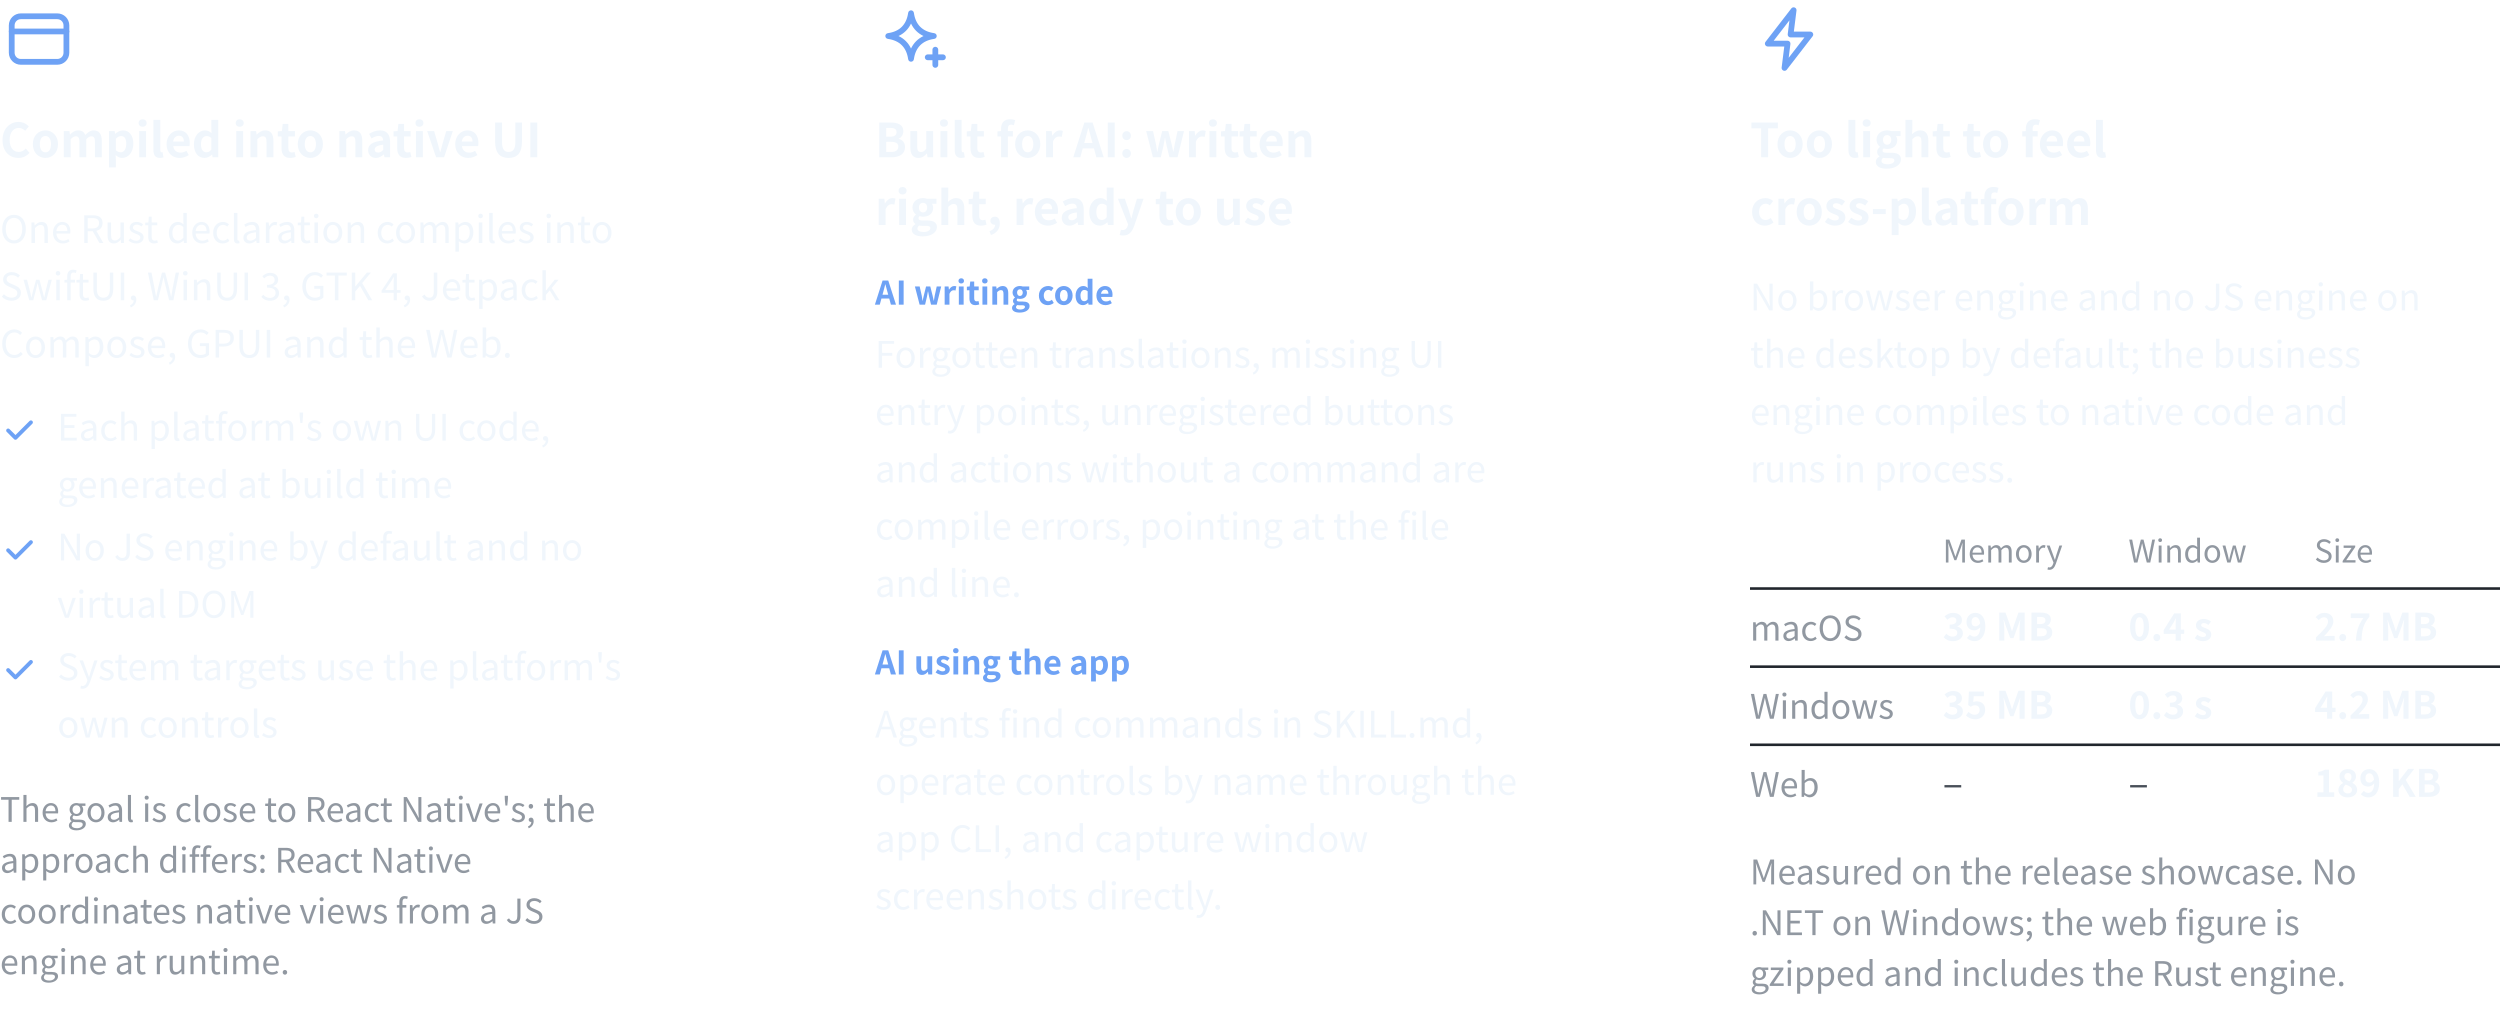
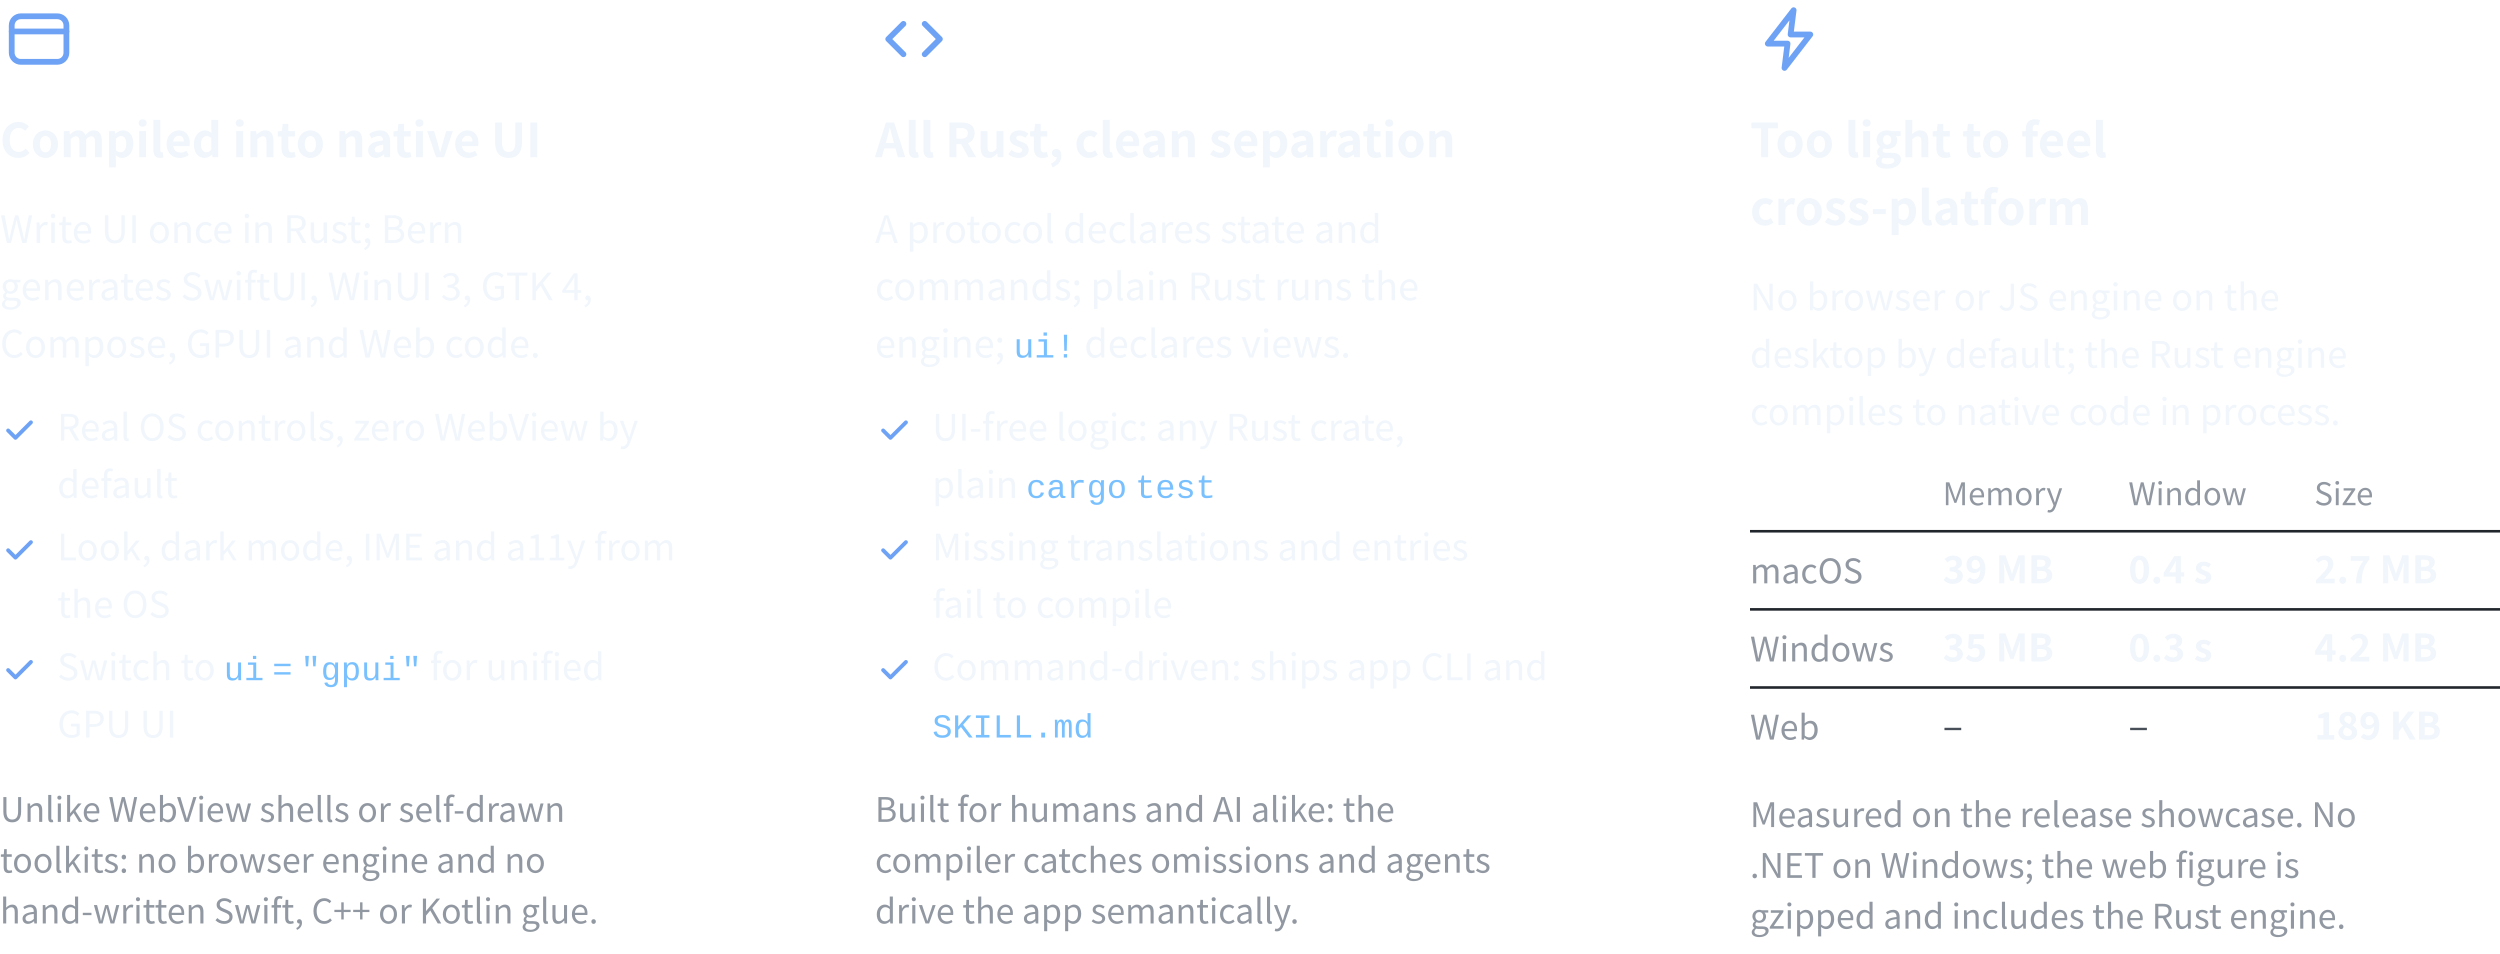
- <svg xmlns="http://www.w3.org/2000/svg" viewBox="0 0 960 388" width="960" height="388" font-family="-apple-system, BlinkMacSystemFont, 'Segoe UI', 'PingFang SC', 'Hiragino Sans GB', 'Microsoft YaHei', 'Noto Sans CJK SC', 'Helvetica Neue', Arial, sans-serif">
+ <svg xmlns="http://www.w3.org/2000/svg" viewBox="0 0 960 366" width="960" height="366" font-family="-apple-system, BlinkMacSystemFont, 'Segoe UI', 'PingFang SC', 'Hiragino Sans GB', 'Microsoft YaHei', 'Noto Sans CJK SC', 'Helvetica Neue', Arial, sans-serif">
  <defs>
    <symbol id="bern-logo" viewBox="0 0 1024 1024">
      <defs>
        <clipPath id="bern-symbol-disc">
          <circle cx="512" cy="512" r="512" />
        </clipPath>
      </defs>
      <g clip-path="url(#bern-symbol-disc)">
        <rect width="1024" height="1024" fill="#4A8BEF" />
        <path fill="#24324D" d="M 290.4 372.1 C 270.7 579.3 309.8 827.6 392.0 1060.0 L 1100 1100 L 1060.0 880.0 C 1013.0 692.2 904.4 451.5 684.3 270.5 A 14 14 0 0 0 662.4 286.5 C 693.7 364.2 711.6 444.8 715.3 529.4 A 36 36 0 0 1 691.6 564.9 C 620.6 590.7 549.5 616.5 478.5 642.4 A 36 36 0 0 1 436.0 628.1 C 383.8 547.6 344.6 461.1 317.8 369.5 A 14 14 0 0 0 290.4 372.1 Z" />
        <ellipse rx="22" ry="36" fill="#E8F4FF" transform="translate(520 760) rotate(-20)" />
        <ellipse rx="22" ry="36" fill="#E8F4FF" transform="translate(748 668) rotate(-20)" />
      </g>
    </symbol>
  </defs>
  <g transform="translate(0.0 0.0)">
    <g transform="translate(1.0 1.0) scale(1.1667)" fill="none" stroke="#6EA2F5" stroke-width="1.9" stroke-linecap="round" stroke-linejoin="round" color="#6EA2F5">
      <rect x="3" y="4.5" width="18" height="15" rx="3" />
      <path d="M3 9.5h18" />
    </g>
    <text x="0.0" y="60.4" font-size="18" fill="#F0F6FC" font-weight="700">Compiled into native UI</text>
-     <text x="0.0" y="93.3" font-size="14.5" fill="#F0F6FC">One Rust declaration compiles into</text>
-     <text x="0.0" y="115.3" font-size="14.5" fill="#F0F6FC">SwiftUI, WinUI 3, GTK 4, Jetpack</text>
-     <text x="0.0" y="137.3" font-size="14.5" fill="#F0F6FC">Compose, GPUI and the Web.</text>
+     <text x="0.0" y="93.3" font-size="14.5" fill="#F0F6FC">Write UI once in Rust; Bern</text>
+     <text x="0.0" y="115.3" font-size="14.5" fill="#F0F6FC">generates SwiftUI, WinUI 3, GTK 4,</text>
+     <text x="0.0" y="137.3" font-size="14.5" fill="#F0F6FC">Compose, GPUI and Web code.</text>
    <g transform="translate(0.0 157.5) scale(0.625)" fill="none" stroke="#6EA2F5" stroke-width="2.4" stroke-linecap="round" stroke-linejoin="round" color="#6EA2F5">
      <path d="m5 12.5 4.5 4.5L19 7.5" />
    </g>
-     <text x="22.0" y="169.2" font-size="14" fill="#F0F6FC">Each platform's own UI code,</text>
-     <text x="22.0" y="191.2" font-size="14" fill="#F0F6FC">generated at build time</text>
+     <text x="22.0" y="169.2" font-size="14" fill="#F0F6FC">Real OS controls, zero WebView by</text>
+     <text x="22.0" y="191.2" font-size="14" fill="#F0F6FC">default</text>
    <g transform="translate(0.0 203.5) scale(0.625)" fill="none" stroke="#6EA2F5" stroke-width="2.4" stroke-linecap="round" stroke-linejoin="round" color="#6EA2F5">
      <path d="m5 12.5 4.5 4.5L19 7.5" />
    </g>
-     <text x="22.0" y="215.2" font-size="14" fill="#F0F6FC">No JS engine by default and no</text>
-     <text x="22.0" y="237.2" font-size="14" fill="#F0F6FC">virtual DOM</text>
+     <text x="22.0" y="215.2" font-size="14" fill="#F0F6FC">Look, dark mode, IME and a11y from</text>
+     <text x="22.0" y="237.2" font-size="14" fill="#F0F6FC">the OS</text>
    <g transform="translate(0.0 249.5) scale(0.625)" fill="none" stroke="#6EA2F5" stroke-width="2.4" stroke-linecap="round" stroke-linejoin="round" color="#6EA2F5">
      <path d="m5 12.5 4.5 4.5L19 7.5" />
    </g>
-     <text x="22.0" y="261.2" font-size="14" fill="#F0F6FC">System targets use the platform's</text>
-     <text x="22.0" y="283.2" font-size="14" fill="#F0F6FC">own controls</text>
-     <text x="0.0" y="315.6" font-size="13" fill="#9198A1">The goal is close to React Native's; the</text>
-     <text x="0.0" y="335.1" font-size="13" fill="#9198A1">approach differs: React Native</text>
-     <text x="0.0" y="354.6" font-size="13" fill="#9198A1">coordinates native views from a JS</text>
-     <text x="0.0" y="374.1" font-size="13" fill="#9198A1">engine at runtime.</text>
+     <text x="22.0" y="261.2" font-size="14" fill="#F0F6FC">Switch to <tspan font-family="ui-monospace, SFMono-Regular, Menlo, Consolas, 'Liberation Mono', monospace" font-size="12.9" fill="#79C0FF">ui</tspan>
+       <tspan font-family="ui-monospace, SFMono-Regular, Menlo, Consolas, 'Liberation Mono', monospace" font-size="12.9" fill="#79C0FF">=</tspan>
+       <tspan font-family="ui-monospace, SFMono-Regular, Menlo, Consolas, 'Liberation Mono', monospace" font-size="12.9" fill="#79C0FF">"gpui"</tspan> for unified</text>
+     <text x="22.0" y="283.2" font-size="14" fill="#F0F6FC">GPU UI</text>
+     <text x="0.0" y="315.6" font-size="13" fill="#9198A1">Unlike WebView shells or self-drawn</text>
+     <text x="0.0" y="335.1" font-size="13" fill="#9198A1">toolkits: no browser engine and no</text>
+     <text x="0.0" y="354.6" font-size="13" fill="#9198A1">hand-written Swift, C++ or Kotlin glue.</text>
  </g>
  <g transform="translate(336.0 0.0)">
    <g transform="translate(1.0 1.0) scale(1.1667)" fill="none" stroke="#6EA2F5" stroke-width="1.9" stroke-linecap="round" stroke-linejoin="round" color="#6EA2F5">
-       <path d="M11 3.5c.6 4.3 3.2 6.9 7.5 7.5-4.3.6-6.9 3.2-7.5 7.5-.6-4.3-3.2-6.9-7.5-7.5 4.3-.6 6.9-3.2 7.5-7.5z" />
-       <path d="M19 15.5v5M16.5 18h5" />
+       <path d="M8.5 7 3.5 12l5 5M15.5 7l5 5-5 5" />
    </g>
-     <text x="0.0" y="60.4" font-size="18" fill="#F0F6FC" font-weight="700">Built for AI: written</text>
-     <text x="0.0" y="86.4" font-size="18" fill="#F0F6FC" font-weight="700">right, ready to use</text>
-     <text x="0.0" y="117.0" font-size="12.5" font-weight="700" fill="#6EA2F5">AI writing code</text>
-     <text x="0.0" y="141.2" font-size="14" fill="#F0F6FC">Forgotten translations, missing UI</text>
-     <text x="0.0" y="163.2" font-size="14" fill="#F0F6FC">entry points, unregistered buttons</text>
-     <text x="0.0" y="185.2" font-size="14" fill="#F0F6FC">and actions without a command are</text>
-     <text x="0.0" y="207.2" font-size="14" fill="#F0F6FC">compile errors, pointing at the file</text>
-     <text x="0.0" y="229.2" font-size="14" fill="#F0F6FC">and line.</text>
-     <text x="0.0" y="259.0" font-size="12.5" font-weight="700" fill="#6EA2F5">AI using the app</text>
-     <text x="0.0" y="283.2" font-size="14" fill="#F0F6FC">Agents find commands in SKILL.md,</text>
-     <text x="0.0" y="305.2" font-size="14" fill="#F0F6FC">operate controls by name through the</text>
-     <text x="0.0" y="327.2" font-size="14" fill="#F0F6FC">app CLI, and capture window</text>
-     <text x="0.0" y="349.2" font-size="14" fill="#F0F6FC">screenshots directly.</text>
+     <text x="0.0" y="60.4" font-size="18" fill="#F0F6FC" font-weight="700">All Rust, clean separation</text>
+     <text x="0.0" y="93.3" font-size="14.5" fill="#F0F6FC">A protocol declares state and</text>
+     <text x="0.0" y="115.3" font-size="14.5" fill="#F0F6FC">commands; plain Rust runs the</text>
+     <text x="0.0" y="137.3" font-size="14.5" fill="#F0F6FC">engine; <tspan font-family="ui-monospace, SFMono-Regular, Menlo, Consolas, 'Liberation Mono', monospace" font-size="13.3" fill="#79C0FF">ui!</tspan> declares views.</text>
+     <g transform="translate(0.0 157.5) scale(0.625)" fill="none" stroke="#6EA2F5" stroke-width="2.4" stroke-linecap="round" stroke-linejoin="round" color="#6EA2F5">
+       <path d="m5 12.5 4.5 4.5L19 7.5" />
+     </g>
+     <text x="22.0" y="169.2" font-size="14" fill="#F0F6FC">UI-free logic: any Rust crate,</text>
+     <text x="22.0" y="191.2" font-size="14" fill="#F0F6FC">plain <tspan font-family="ui-monospace, SFMono-Regular, Menlo, Consolas, 'Liberation Mono', monospace" font-size="12.9" fill="#79C0FF">cargo</tspan>
+       <tspan font-family="ui-monospace, SFMono-Regular, Menlo, Consolas, 'Liberation Mono', monospace" font-size="12.9" fill="#79C0FF">test</tspan>
+     </text>
+     <g transform="translate(0.0 203.5) scale(0.625)" fill="none" stroke="#6EA2F5" stroke-width="2.4" stroke-linecap="round" stroke-linejoin="round" color="#6EA2F5">
+       <path d="m5 12.5 4.5 4.5L19 7.5" />
+     </g>
+     <text x="22.0" y="215.2" font-size="14" fill="#F0F6FC">Missing translations and entries</text>
+     <text x="22.0" y="237.2" font-size="14" fill="#F0F6FC">fail to compile</text>
+     <g transform="translate(0.0 249.5) scale(0.625)" fill="none" stroke="#6EA2F5" stroke-width="2.4" stroke-linecap="round" stroke-linejoin="round" color="#6EA2F5">
+       <path d="m5 12.5 4.5 4.5L19 7.5" />
+     </g>
+     <text x="22.0" y="261.2" font-size="14" fill="#F0F6FC">Command-driven: ships app CLI and</text>
+     <text x="22.0" y="283.2" font-size="14" fill="#F0F6FC">
+       <tspan font-family="ui-monospace, SFMono-Regular, Menlo, Consolas, 'Liberation Mono', monospace" font-size="12.9" fill="#79C0FF">SKILL.md</tspan>
+     </text>
+     <text x="0.0" y="315.6" font-size="13" fill="#9198A1">Built for humans and AI alike: the</text>
+     <text x="0.0" y="335.1" font-size="13" fill="#9198A1">compiler catches omissions and agents</text>
+     <text x="0.0" y="354.6" font-size="13" fill="#9198A1">drive the app semantically.</text>
  </g>
  <g transform="translate(672.0 0.0)">
    <g transform="translate(1.0 1.0) scale(1.1667)" fill="none" stroke="#6EA2F5" stroke-width="1.9" stroke-linecap="round" stroke-linejoin="round" color="#6EA2F5">
      <path d="M13.5 2.5 5 13.5h6.5l-1 8 8.5-11h-6.5z" />
    </g>
    <text x="0.0" y="60.4" font-size="18" fill="#F0F6FC" font-weight="700">Too light to feel</text>
    <text x="0.0" y="86.4" font-size="18" fill="#F0F6FC" font-weight="700">cross-platform</text>
-     <text x="0.0" y="119.2" font-size="14" fill="#F0F6FC">No browser engine and no JS engine on</text>
-     <text x="0.0" y="141.2" font-size="14" fill="#F0F6FC">the desktop by default; the business</text>
-     <text x="0.0" y="163.2" font-size="14" fill="#F0F6FC">engine compiles to native code and</text>
-     <text x="0.0" y="185.2" font-size="14" fill="#F0F6FC">runs in process.</text>
-     <text x="74.0" y="216" font-size="12" fill="#9198A1">Memory</text>
-     <text x="145.3" y="216" font-size="12" fill="#9198A1">Window</text>
-     <text x="216.7" y="216" font-size="12" fill="#9198A1">Size</text>
-     <line x1="0" y1="226.0" x2="288.0" y2="226.0" stroke="#21262D" />
-     <text x="0" y="246.0" font-size="13" fill="#9198A1">macOS</text>
-     <text x="74.0" y="246.0" font-size="14.5" font-weight="700" fill="#F0F6FC">39 MB</text>
-     <text x="145.3" y="246.0" font-size="14.5" font-weight="700" fill="#F0F6FC">0.4 s</text>
-     <text x="216.7" y="246.0" font-size="14.5" font-weight="700" fill="#F0F6FC">2.7 MB</text>
-     <line x1="0" y1="256.0" x2="288.0" y2="256.0" stroke="#21262D" />
-     <text x="0" y="276.0" font-size="13" fill="#9198A1">Windows</text>
-     <text x="74.0" y="276.0" font-size="14.5" font-weight="700" fill="#F0F6FC">35 MB</text>
-     <text x="145.3" y="276.0" font-size="14.5" font-weight="700" fill="#F0F6FC">0.3 s</text>
-     <text x="216.7" y="276.0" font-size="14.5" font-weight="700" fill="#F0F6FC">4.2 MB</text>
-     <line x1="0" y1="286.0" x2="288.0" y2="286.0" stroke="#21262D" />
-     <text x="0" y="306.0" font-size="13" fill="#9198A1">Web</text>
-     <text x="74.0" y="306.0" font-size="14.5" font-weight="400" fill="#484F58">–</text>
-     <text x="145.3" y="306.0" font-size="14.5" font-weight="400" fill="#484F58">–</text>
-     <text x="216.7" y="306.0" font-size="14.5" font-weight="700" fill="#F0F6FC">189 KB</text>
-     <text x="0.0" y="339.6" font-size="13" fill="#9198A1">Measured on the release showcase. No</text>
-     <text x="0.0" y="359.1" font-size="13" fill="#9198A1">.NET on Windows; the web figure is</text>
-     <text x="0.0" y="378.6" font-size="13" fill="#9198A1">gzipped and includes the Rust engine.</text>
+     <text x="0.0" y="119.2" font-size="14" fill="#F0F6FC">No browser or JS engine on the</text>
+     <text x="0.0" y="141.2" font-size="14" fill="#F0F6FC">desktop by default; the Rust engine</text>
+     <text x="0.0" y="163.2" font-size="14" fill="#F0F6FC">compiles to native code in process.</text>
+     <text x="74.0" y="194" font-size="12" fill="#9198A1">Memory</text>
+     <text x="145.3" y="194" font-size="12" fill="#9198A1">Window</text>
+     <text x="216.7" y="194" font-size="12" fill="#9198A1">Size</text>
+     <line x1="0" y1="204.0" x2="288.0" y2="204.0" stroke="#21262D" />
+     <text x="0" y="224.0" font-size="13" fill="#9198A1">macOS</text>
+     <text x="74.0" y="224.0" font-size="14.5" font-weight="700" fill="#F0F6FC">39 MB</text>
+     <text x="145.3" y="224.0" font-size="14.5" font-weight="700" fill="#F0F6FC">0.4 s</text>
+     <text x="216.7" y="224.0" font-size="14.5" font-weight="700" fill="#F0F6FC">2.7 MB</text>
+     <line x1="0" y1="234.0" x2="288.0" y2="234.0" stroke="#21262D" />
+     <text x="0" y="254.0" font-size="13" fill="#9198A1">Windows</text>
+     <text x="74.0" y="254.0" font-size="14.5" font-weight="700" fill="#F0F6FC">35 MB</text>
+     <text x="145.3" y="254.0" font-size="14.5" font-weight="700" fill="#F0F6FC">0.3 s</text>
+     <text x="216.7" y="254.0" font-size="14.5" font-weight="700" fill="#F0F6FC">4.2 MB</text>
+     <line x1="0" y1="264.0" x2="288.0" y2="264.0" stroke="#21262D" />
+     <text x="0" y="284.0" font-size="13" fill="#9198A1">Web</text>
+     <text x="74.0" y="284.0" font-size="14.5" font-weight="400" fill="#484F58">–</text>
+     <text x="145.3" y="284.0" font-size="14.5" font-weight="400" fill="#484F58">–</text>
+     <text x="216.7" y="284.0" font-size="14.5" font-weight="700" fill="#F0F6FC">189 KB</text>
+     <text x="0.0" y="317.6" font-size="13" fill="#9198A1">Measured on the release showcase. No</text>
+     <text x="0.0" y="337.1" font-size="13" fill="#9198A1">.NET on Windows; the web figure is</text>
+     <text x="0.0" y="356.6" font-size="13" fill="#9198A1">gzipped and includes the Rust engine.</text>
  </g>
</svg>
